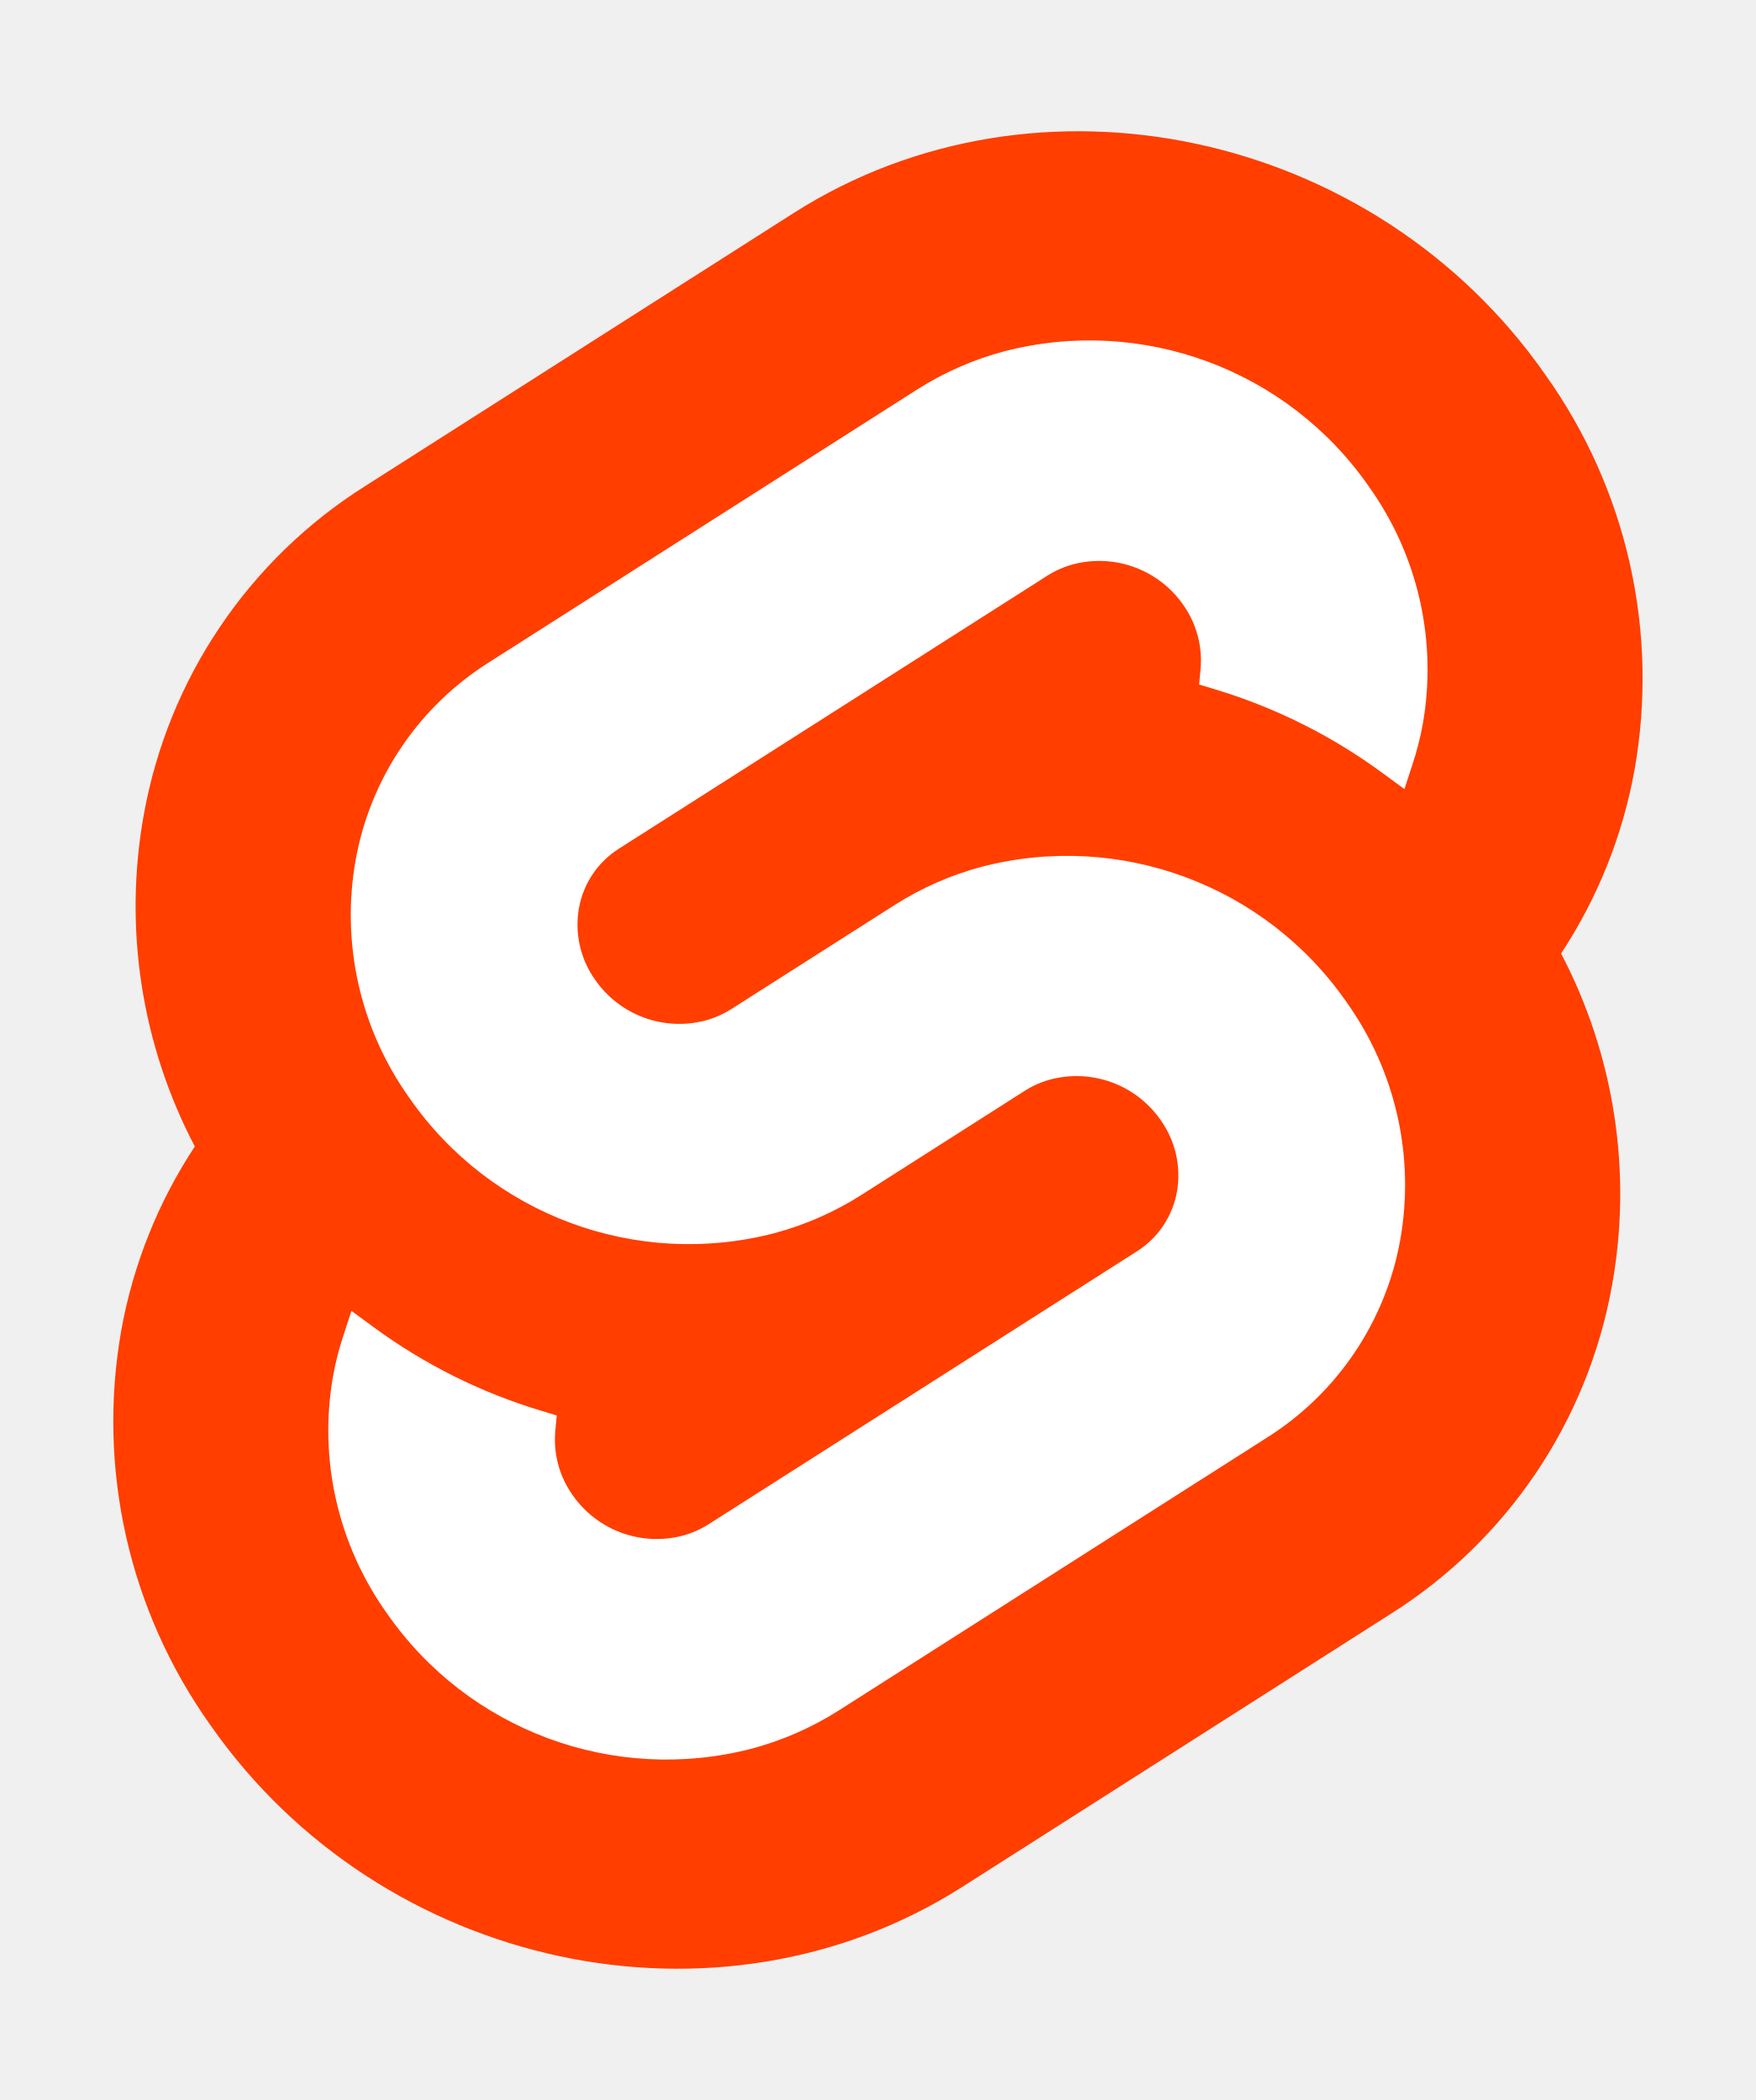
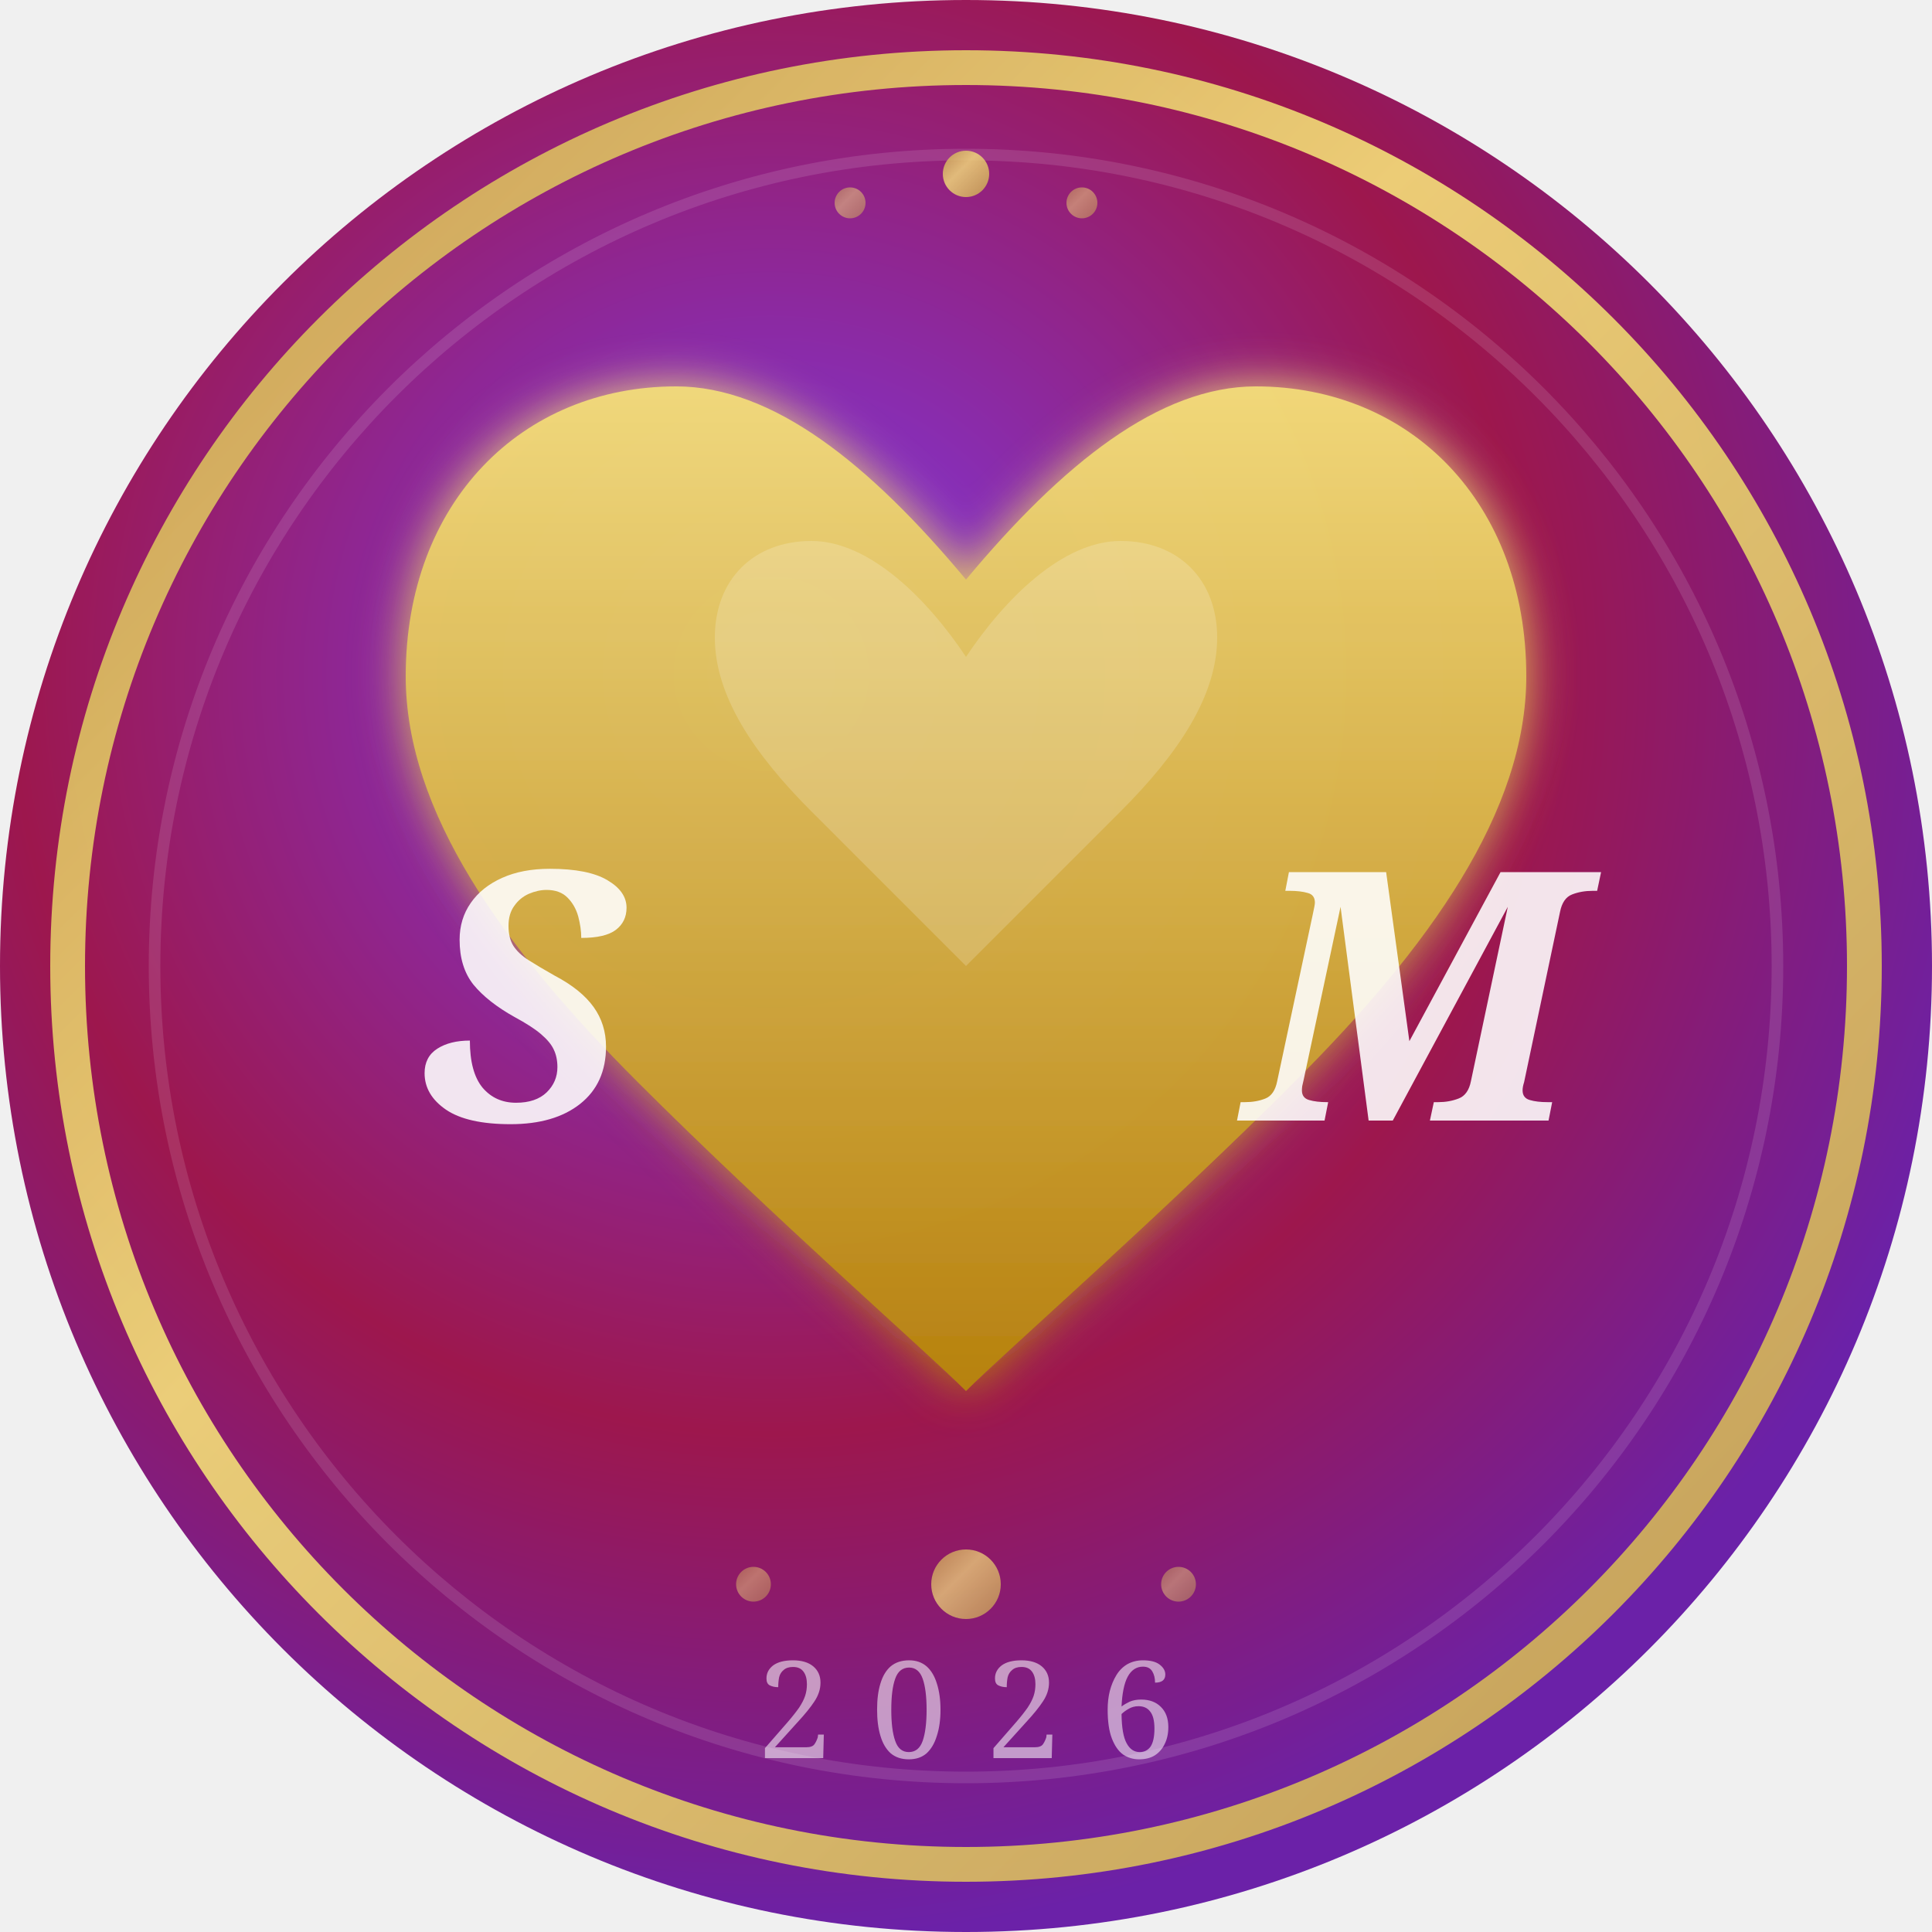
- <svg xmlns="http://www.w3.org/2000/svg" width="107" height="128" viewBox="0 0 107 128">
-   <path d="M94.157 22.819c-10.4-14.885-30.94-19.297-45.792-9.835L22.282 29.608A29.92 29.92 0 0 0 8.764 49.65a31.5 31.5 0 0 0 3.108 20.231 30 30 0 0 0-4.477 11.183 31.9 31.9 0 0 0 5.448 24.116c10.402 14.887 30.942 19.297 45.791 9.835l26.083-16.624A29.92 29.92 0 0 0 98.235 78.35a31.53 31.53 0 0 0-3.105-20.232 30 30 0 0 0 4.474-11.182 31.88 31.88 0 0 0-5.447-24.116" style="fill:#ff3e00" />
-   <path d="M45.817 106.582a20.72 20.72 0 0 1-22.237-8.243 19.17 19.17 0 0 1-3.277-14.503 18 18 0 0 1 .624-2.435l.49-1.498 1.337.981a33.6 33.6 0 0 0 10.203 5.098l.97.294-.09.968a5.85 5.85 0 0 0 1.052 3.878 6.24 6.24 0 0 0 6.695 2.485 5.8 5.8 0 0 0 1.603-.704L69.27 76.28a5.43 5.43 0 0 0 2.45-3.631 5.8 5.8 0 0 0-.987-4.371 6.24 6.24 0 0 0-6.698-2.487 5.7 5.7 0 0 0-1.6.704l-9.953 6.345a19 19 0 0 1-5.296 2.326 20.72 20.72 0 0 1-22.237-8.243 19.17 19.17 0 0 1-3.277-14.502 17.99 17.99 0 0 1 8.13-12.052l26.081-16.623a19 19 0 0 1 5.3-2.329 20.72 20.72 0 0 1 22.237 8.243 19.17 19.17 0 0 1 3.277 14.503 18 18 0 0 1-.624 2.435l-.49 1.498-1.337-.98a33.6 33.6 0 0 0-10.203-5.1l-.97-.294.09-.968a5.86 5.86 0 0 0-1.052-3.878 6.24 6.24 0 0 0-6.696-2.485 5.8 5.8 0 0 0-1.602.704L37.73 51.72a5.42 5.42 0 0 0-2.449 3.63 5.79 5.79 0 0 0 .986 4.372 6.24 6.24 0 0 0 6.698 2.486 5.8 5.8 0 0 0 1.602-.704l9.952-6.342a19 19 0 0 1 5.295-2.328 20.72 20.72 0 0 1 22.237 8.242 19.17 19.17 0 0 1 3.277 14.503 18 18 0 0 1-8.13 12.053l-26.081 16.622a19 19 0 0 1-5.3 2.328" style="fill:#fff" />
+ <svg xmlns="http://www.w3.org/2000/svg" viewBox="0 0 100 100">
+   <defs>
+     <radialGradient id="bg" cx="40%" cy="35%" r="65%">
+       <stop offset="0%" stop-color="#7c3aed" />
+       <stop offset="60%" stop-color="#9d174d" />
+       <stop offset="100%" stop-color="#6b21a8" />
+     </radialGradient>
+     <linearGradient id="gold" x1="0%" y1="0%" x2="100%" y2="100%">
+       <stop offset="0%" stop-color="#c9a84c" />
+       <stop offset="40%" stop-color="#f5e07a" />
+       <stop offset="100%" stop-color="#c9a84c" />
+     </linearGradient>
+     <linearGradient id="goldH" x1="0%" y1="0%" x2="0%" y2="100%">
+       <stop offset="0%" stop-color="#f5e07a" />
+       <stop offset="100%" stop-color="#b8860b" />
+     </linearGradient>
+     <filter id="glow">
+       <feGaussianBlur stdDeviation="1.2" result="blur" />
+       <feMerge>
+         <feMergeNode in="blur" />
+         <feMergeNode in="SourceGraphic" />
+       </feMerge>
+     </filter>
+   </defs>
+   <circle cx="50" cy="50" r="50" fill="url(#bg)" />
+   <circle cx="50" cy="50" r="46.5" fill="none" stroke="url(#gold)" stroke-width="1.8" opacity="0.9" />
+   <circle cx="50" cy="50" r="42" fill="none" stroke="rgba(255,255,255,0.12)" stroke-width="0.6" />
+   <circle cx="50" cy="9" r="1.2" fill="url(#gold)" opacity="0.8" />
+   <circle cx="44" cy="10.5" r="0.8" fill="url(#gold)" opacity="0.5" />
+   <circle cx="56" cy="10.5" r="0.8" fill="url(#gold)" opacity="0.5" />
+   <path d="M50,72     C48,70 40,63 33,56     C26,49 21,42 21,35     C21,26 27,20 35,20     C40,20 45,24 50,30     C55,24 60,20 65,20     C73,20 79,26 79,35     C79,42 74,49 67,56     C60,63 52,70 50,72Z" fill="url(#goldH)" filter="url(#glow)" opacity="0.95" />
+   <path d="M50,34     C48,31 45,28 42,28     C39,28 37,30 37,33     C37,36 39,39 42,42     C45,45 48,48 50,50     C52,48 55,45 58,42     C61,39 63,36 63,33     C63,30 61,28 58,28     C55,28 52,31 50,34Z" fill="rgba(255,255,255,0.18)" />
+   <text x="27" y="58" font-family="Georgia, serif" font-size="18" font-weight="700" font-style="italic" fill="white" text-anchor="middle" opacity="0.88">S</text>
+   <text x="73" y="58" font-family="Georgia, serif" font-size="18" font-weight="700" font-style="italic" fill="white" text-anchor="middle" opacity="0.88">M</text>
+   <line x1="32" y1="82" x2="68" y2="82" stroke="url(#gold)" stroke-width="0.9" opacity="0.55" />
+   <circle cx="50" cy="82" r="1.8" fill="url(#gold)" opacity="0.7" />
+   <circle cx="39" cy="82" r="0.9" fill="url(#gold)" opacity="0.45" />
+   <circle cx="61" cy="82" r="0.9" fill="url(#gold)" opacity="0.45" />
+   <text x="50" y="91" font-family="Georgia, serif" font-size="7" font-weight="400" fill="rgba(255,255,255,0.55)" text-anchor="middle" letter-spacing="2">2026</text>
</svg>
